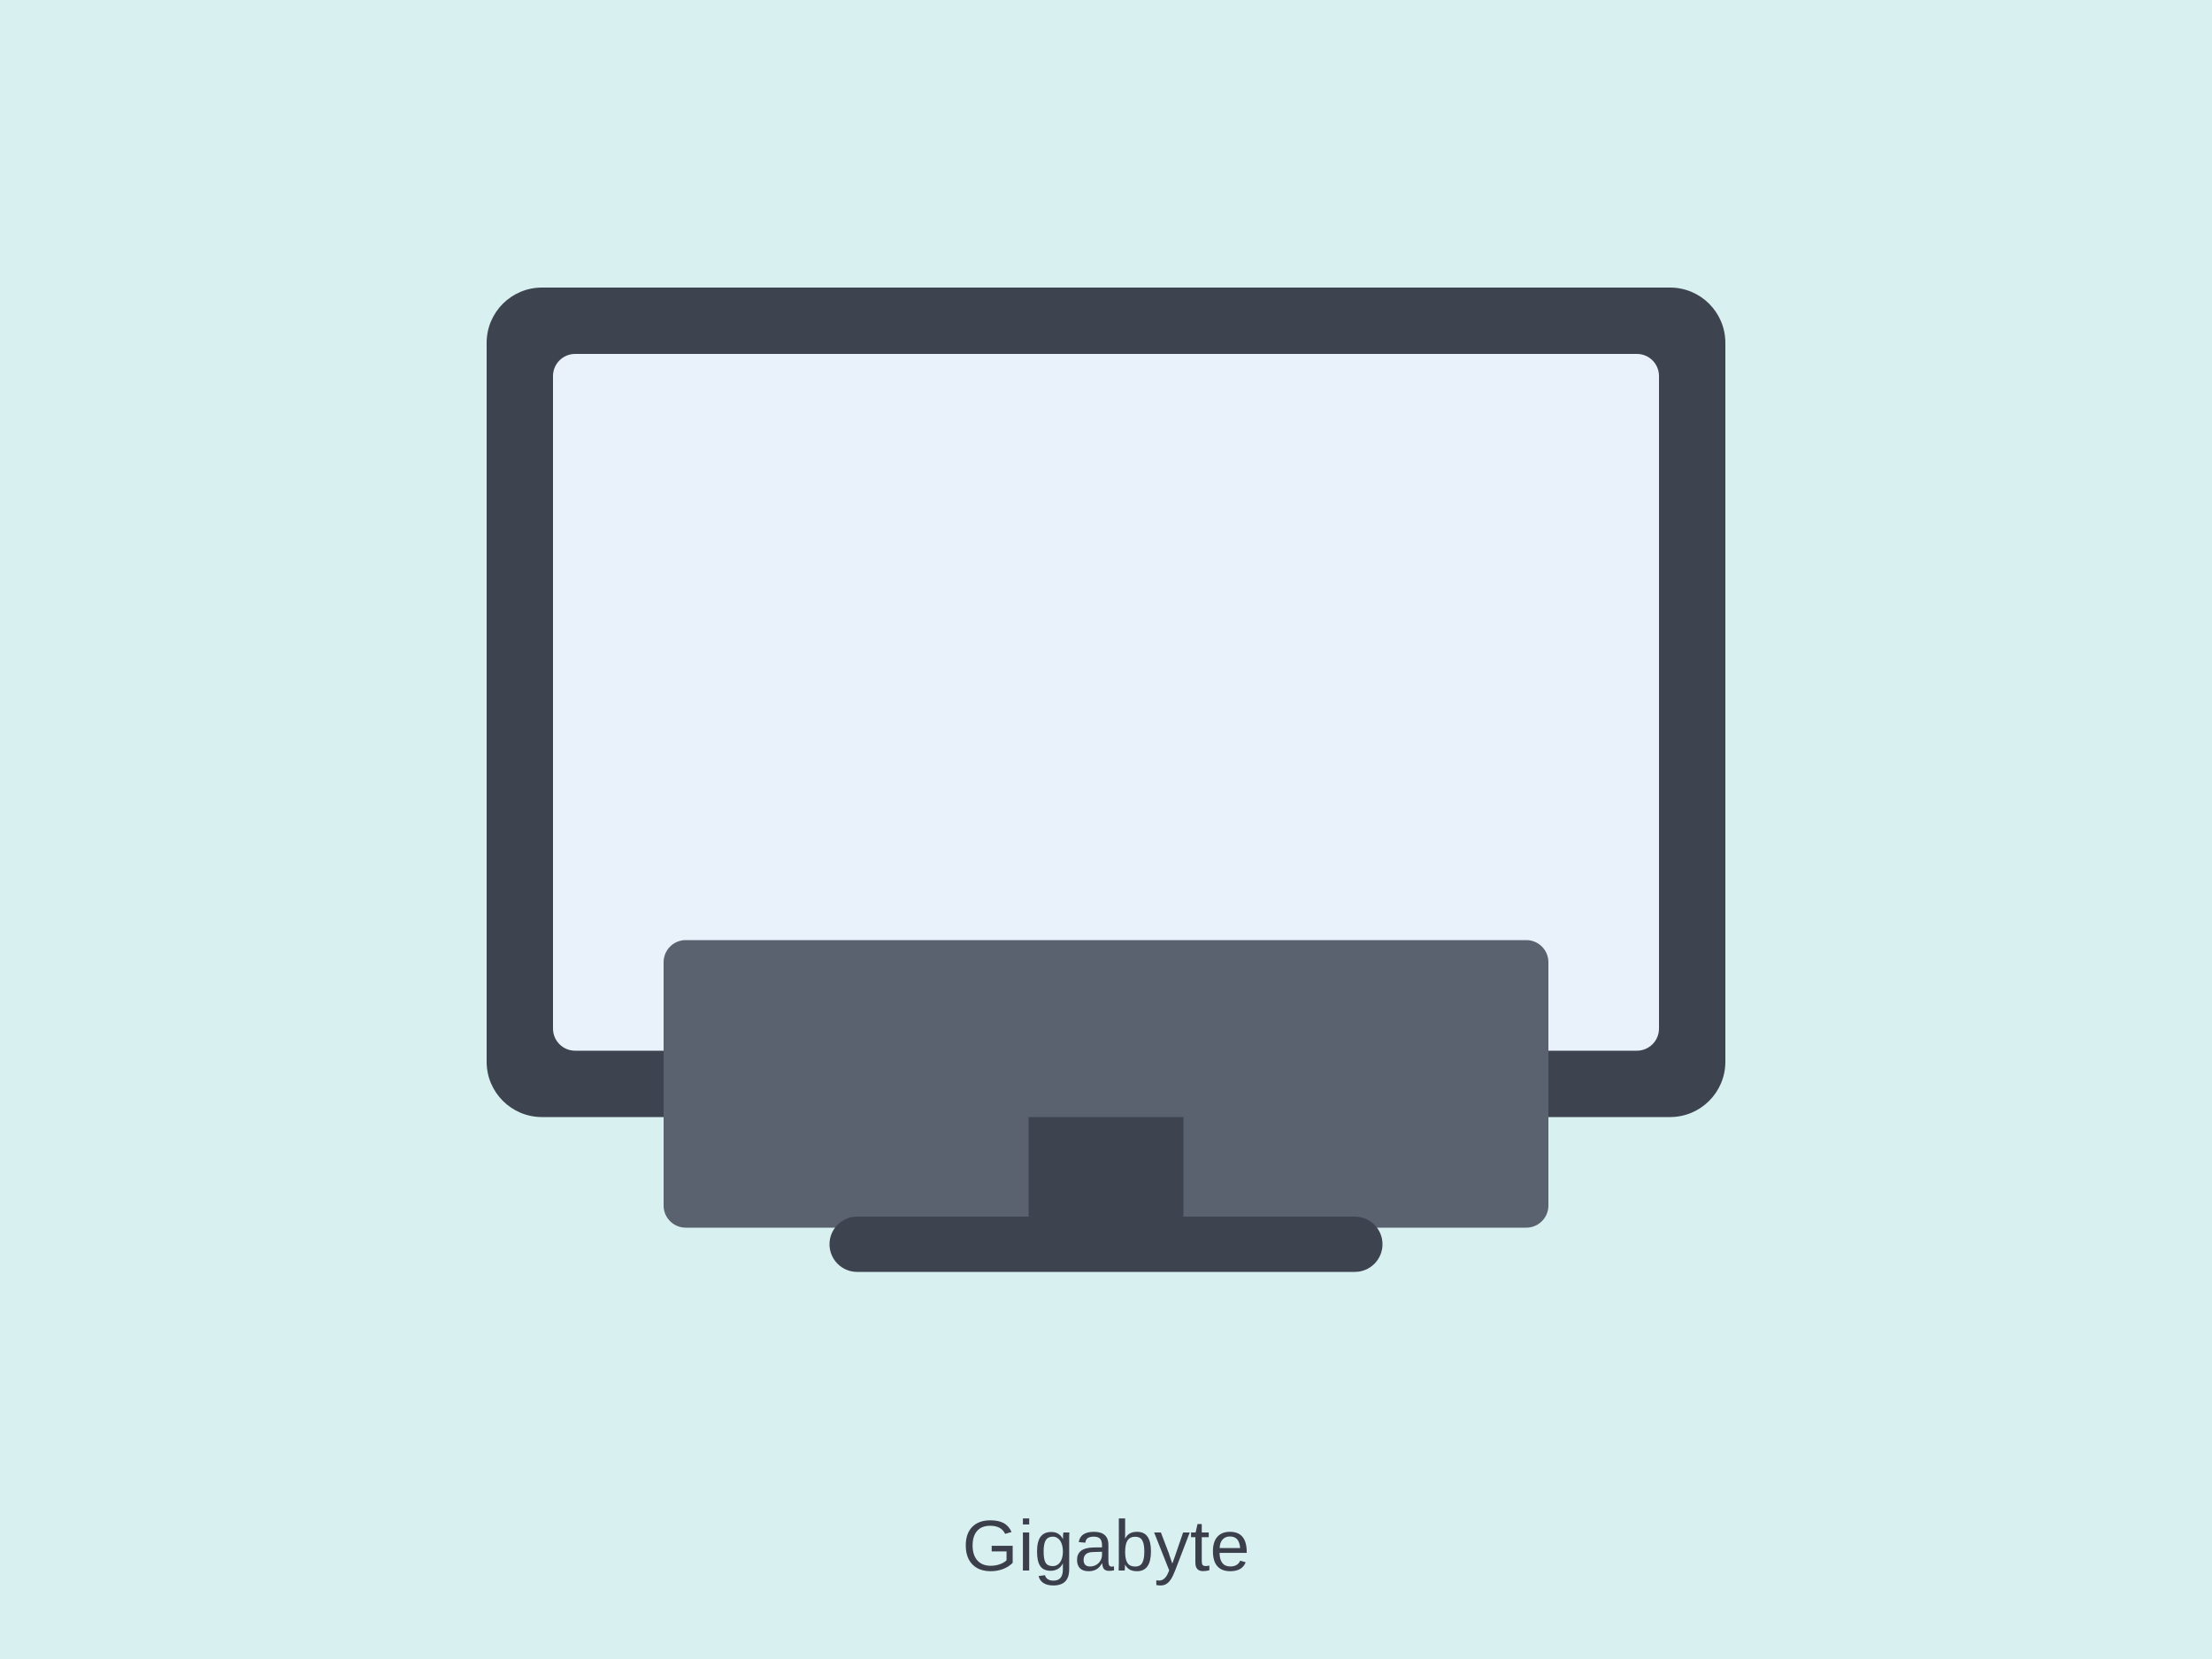
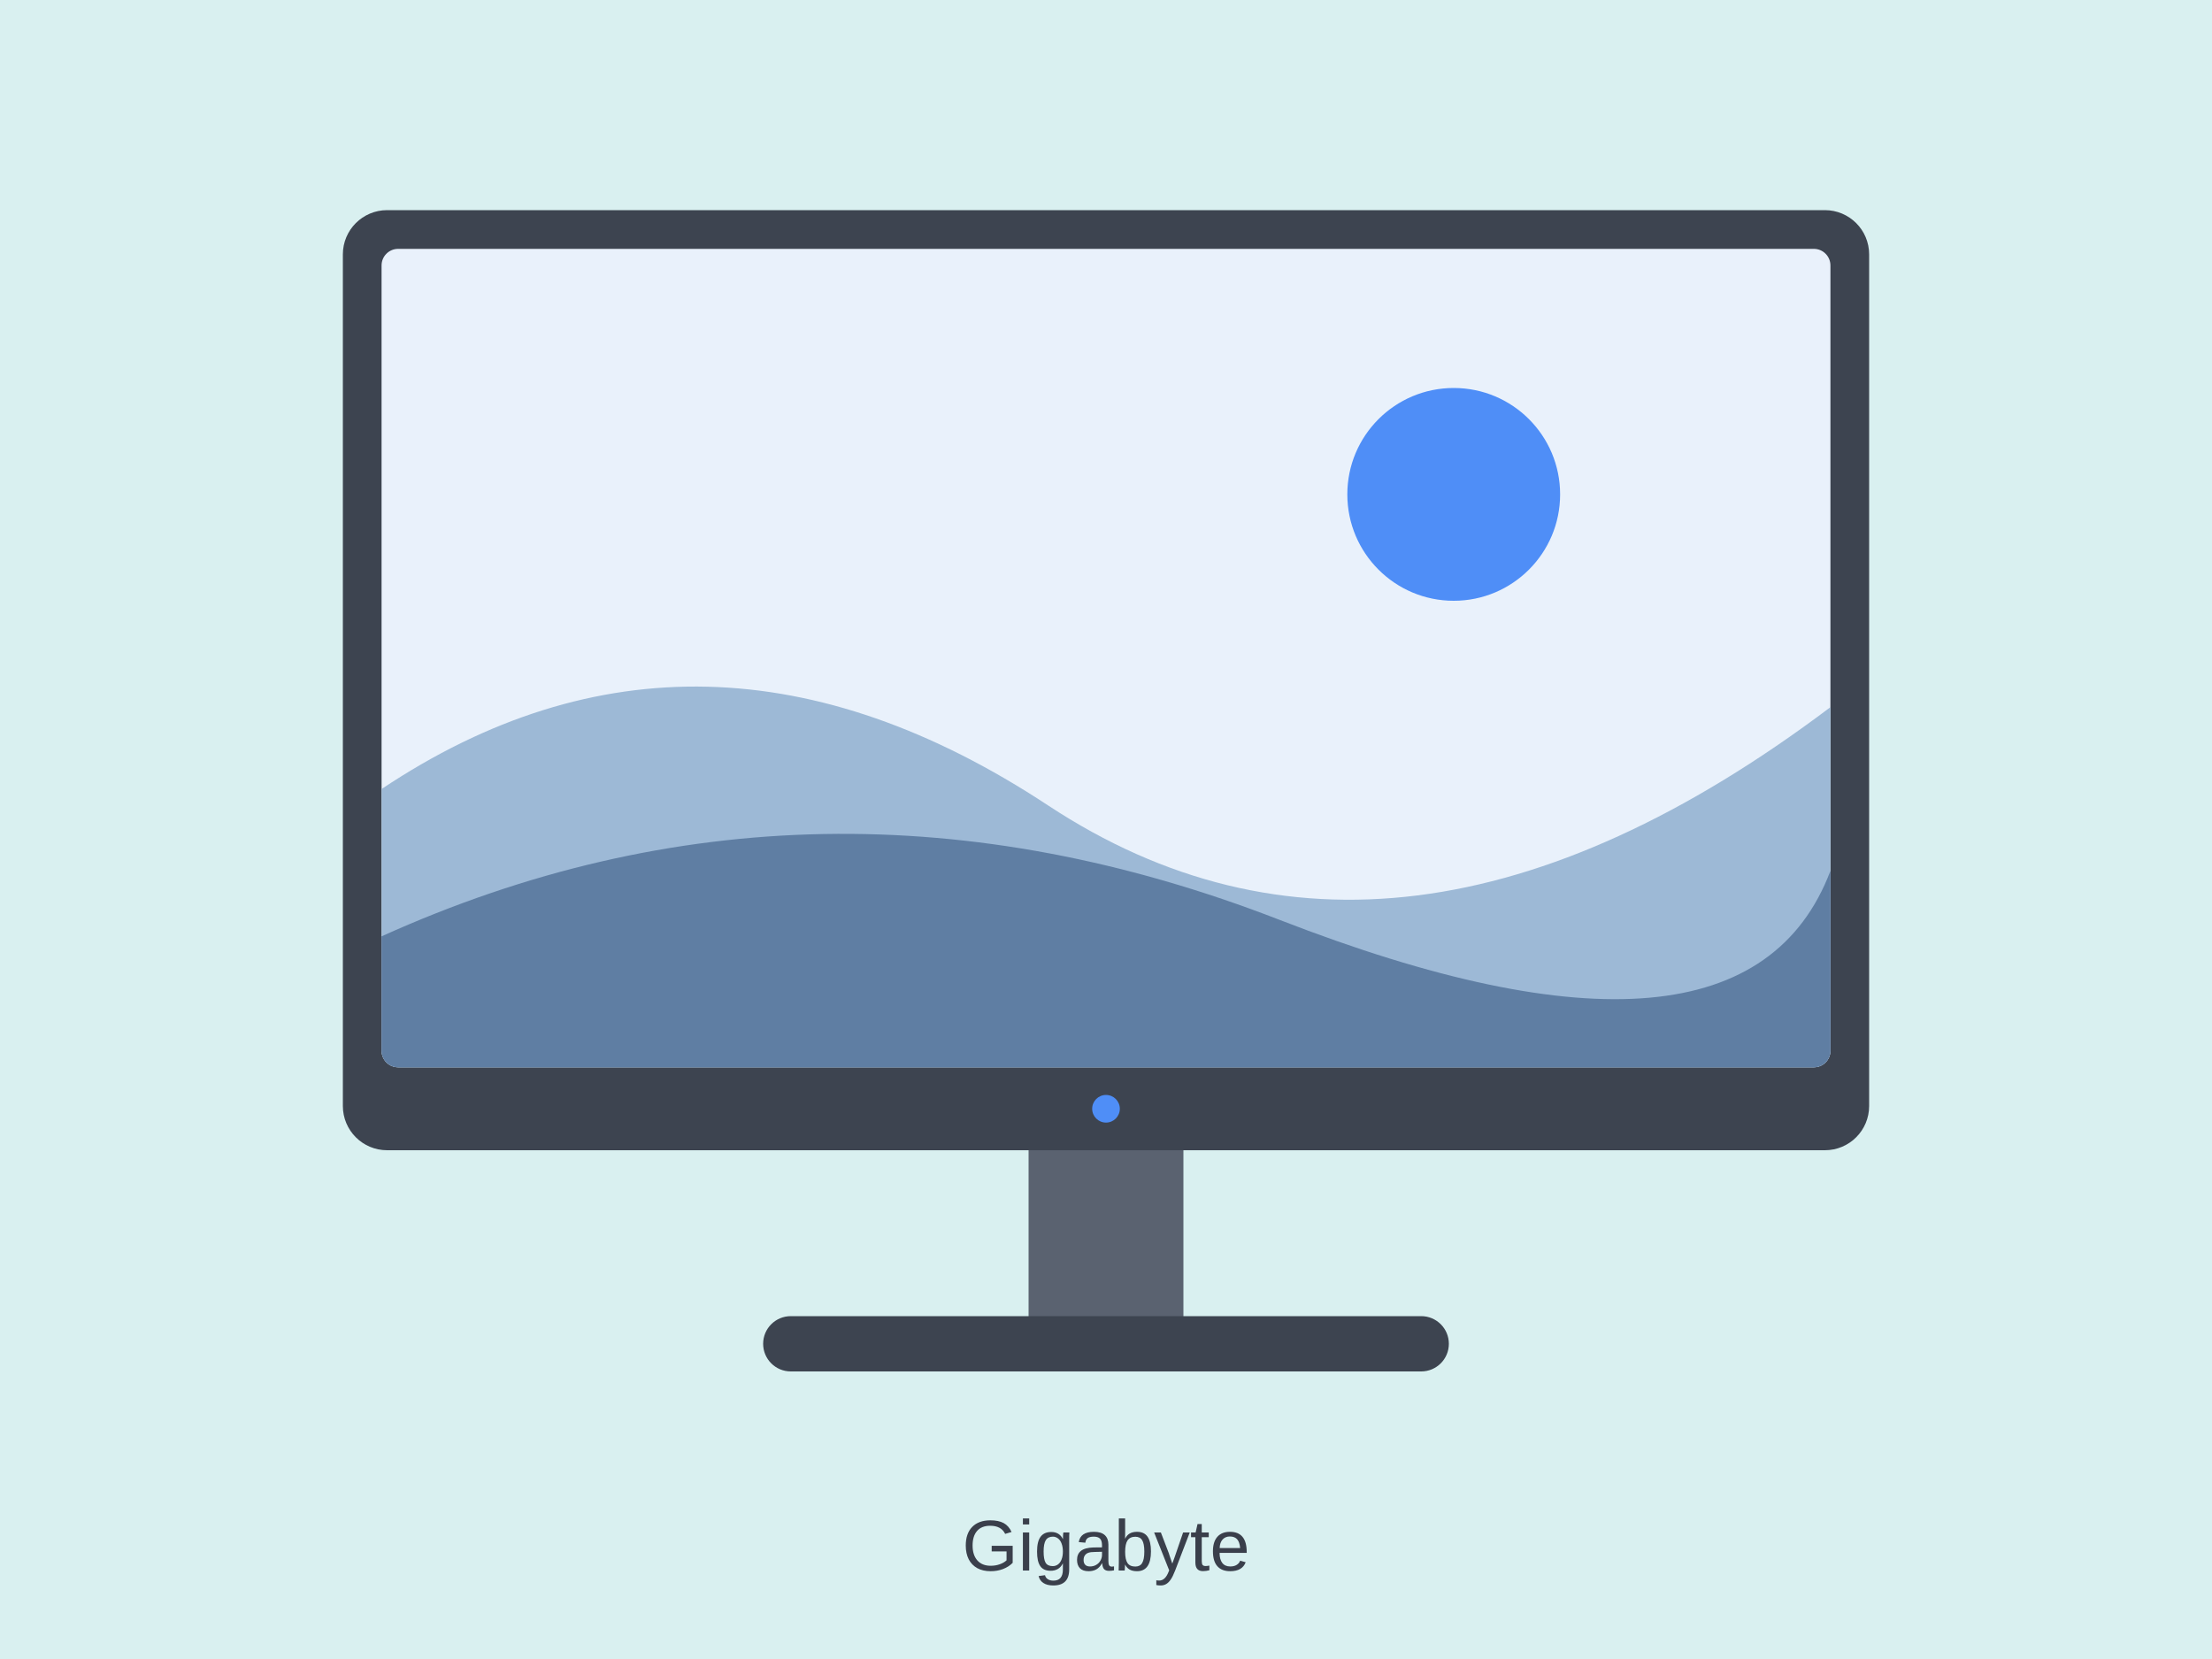
<svg xmlns="http://www.w3.org/2000/svg" viewBox="0 0 400 300" width="400" height="300" role="img" aria-label="Gigabyte M27Q">
  <rect width="400" height="300" fill="#d9f0f0" />
-   <rect x="88" y="52" width="224" height="150" rx="10" fill="#3d4450" />
-   <rect x="100" y="64" width="200" height="126" rx="4" fill="#e9f1fb" />
-   <rect x="120" y="170" width="160" height="52" rx="4" fill="#5a6270" />
-   <rect x="186" y="202" width="28" height="18" rx="0" fill="#3d4450" />
-   <rect x="150" y="220" width="100" height="10" rx="5" fill="#3d4450" />
+   <rect x="186" y="196" width="28" height="44" rx="0" fill="#5a6270" />
+   <rect x="138" y="238" width="124" height="10" rx="5" fill="#3d4450" />
+   <rect x="62" y="38" width="276" height="170" rx="8" fill="#3d4450" />
+   <clipPath id="s">
+     <rect x="69" y="45" width="262" height="148" rx="3" />
+   </clipPath>
+   <g clip-path="url(#s)">
+     <rect x="69" y="45" width="262" height="148" rx="0" fill="#e9f1fb" />
+     <circle cx="262.88" cy="89.4" r="19.24" fill="#4f8ef7" />
+     <path d="M69 193 V142.68 Q126.64 104.2 189.52 145.64 T331 127.88 V193 Z" fill="#9db9d6" />
+     <path d="M69 193 V169.32 Q147.6 133.8 231.44 166.36 T331 157.48 V193 Z" fill="#5f7ea3" />
+   </g>
+   <circle cx="200" cy="200.5" r="2.5" fill="#4f8ef7" />
  <text x="200" y="284" font-family="Arial, Helvetica, sans-serif" font-size="13" text-anchor="middle" fill="#3a3f4b">Gigabyte</text>
</svg>
